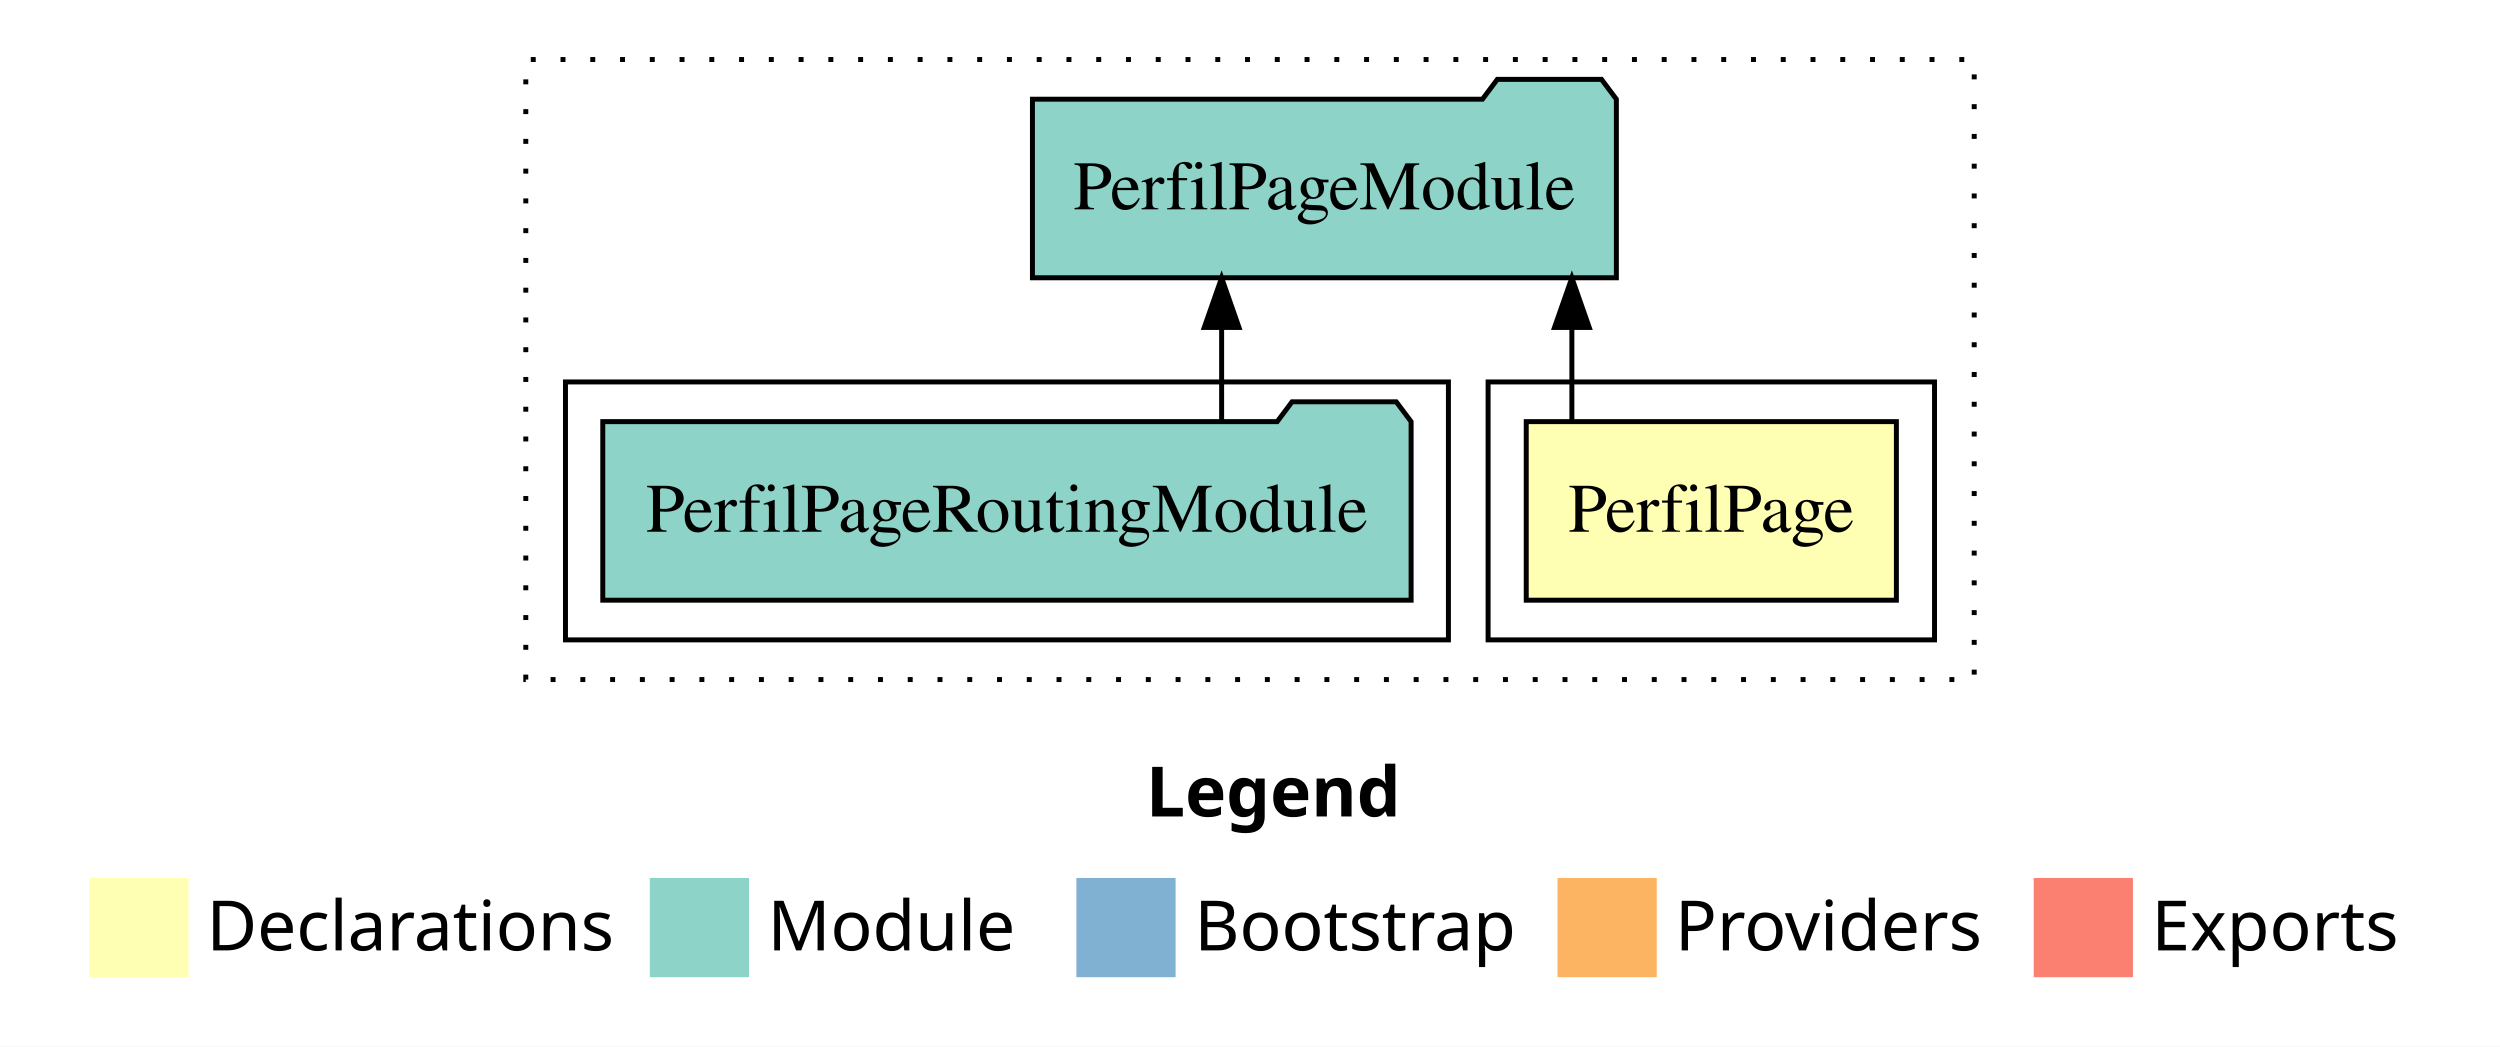
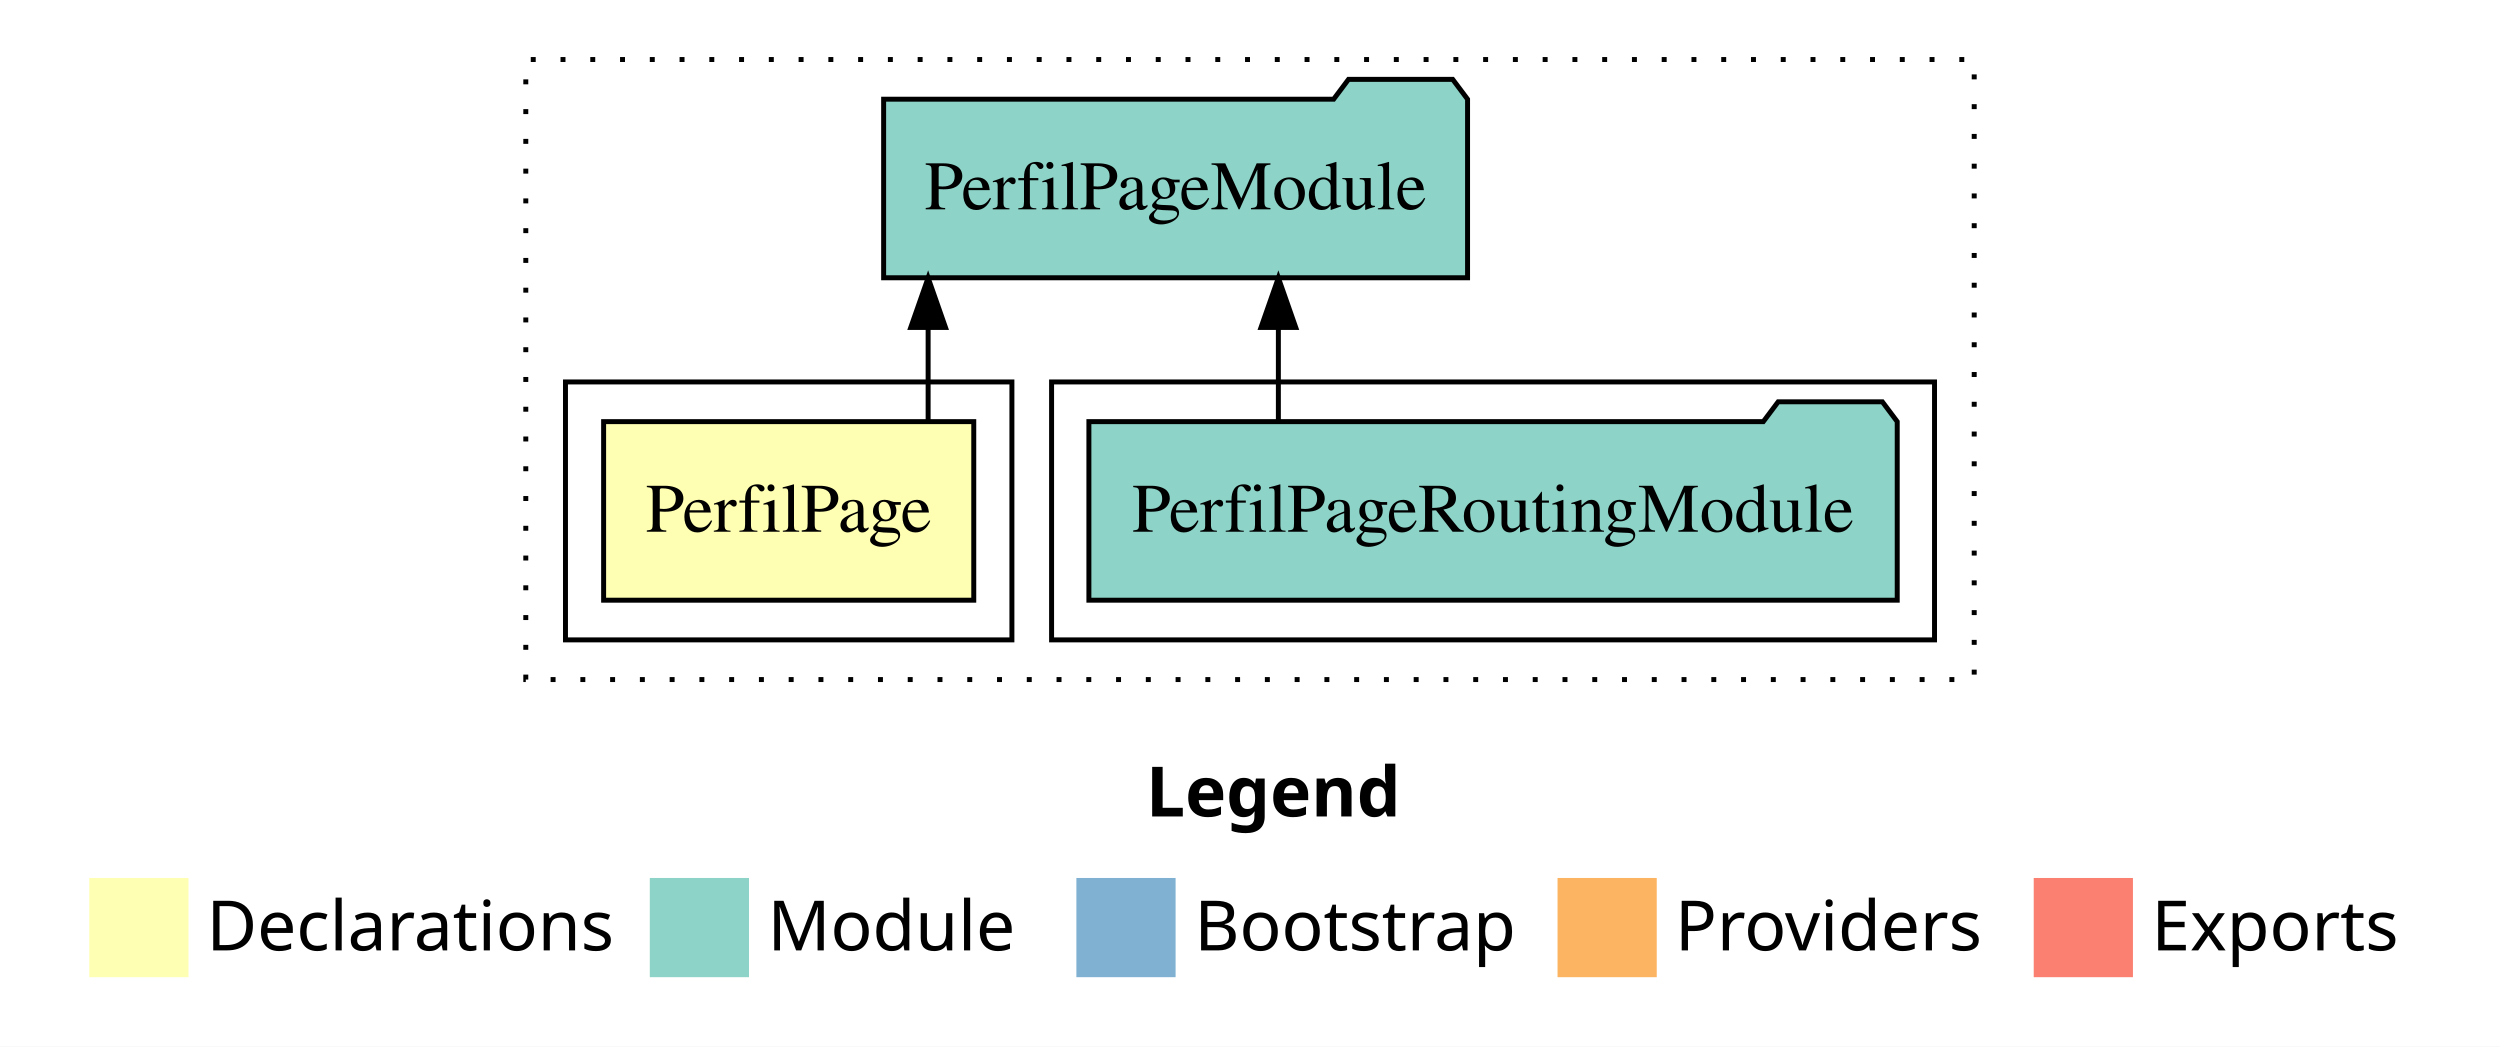
<svg xmlns="http://www.w3.org/2000/svg" width="504pt" height="211pt" viewBox="0.00 0.00 504.00 211.00">
  <g id="graph0" class="graph" transform="scale(1 1) rotate(0) translate(4 207)">
    <polygon fill="white" stroke="transparent" points="-4,4 -4,-207 500,-207 500,4 -4,4" />
    <text text-anchor="start" x="227.01" y="-42.4" font-family="Times-12" font-weight="bold" font-size="14.00">Legend</text>
    <polygon fill="#ffffb3" stroke="transparent" points="14,-10 14,-30 34,-30 34,-10 14,-10" />
    <text text-anchor="start" x="37.63" y="-15.4" font-family="Times-12" font-size="14.00">  Declarations</text>
    <polygon fill="#8dd3c7" stroke="transparent" points="127,-10 127,-30 147,-30 147,-10 127,-10" />
    <text text-anchor="start" x="150.73" y="-15.4" font-family="Times-12" font-size="14.00">  Module</text>
    <polygon fill="#80b1d3" stroke="transparent" points="213,-10 213,-30 233,-30 233,-10 213,-10" />
    <text text-anchor="start" x="236.78" y="-15.4" font-family="Times-12" font-size="14.00">  Bootstrap</text>
    <polygon fill="#fdb462" stroke="transparent" points="310,-10 310,-30 330,-30 330,-10 310,-10" />
    <text text-anchor="start" x="333.67" y="-15.4" font-family="Times-12" font-size="14.00">  Providers</text>
    <polygon fill="#fb8072" stroke="transparent" points="406,-10 406,-30 426,-30 426,-10 406,-10" />
    <text text-anchor="start" x="429.73" y="-15.4" font-family="Times-12" font-size="14.00">  Exports</text>
    <g id="clust1" class="cluster">
      <polygon fill="none" stroke="black" stroke-dasharray="1,5" points="102,-70 102,-195 394,-195 394,-70 102,-70" />
    </g>
+     <g id="clust4" class="cluster">
+       <polygon fill="none" stroke="black" points="208,-78 208,-130 386,-130 386,-78 208,-78" />
+     </g>
    <g id="clust2" class="cluster">
-       <polygon fill="none" stroke="black" points="296,-78 296,-130 386,-130 386,-78 296,-78" />
-     </g>
-     <g id="clust4" class="cluster">
-       <polygon fill="none" stroke="black" points="110,-78 110,-130 288,-130 288,-78 110,-78" />
+       <polygon fill="none" stroke="black" points="110,-78 110,-130 200,-130 200,-78 110,-78" />
    </g>
    <g id="node1" class="node">
-       <polygon fill="#ffffb3" stroke="black" points="378.31,-122 303.69,-122 303.69,-86 378.31,-86 378.31,-122" />
-       <text text-anchor="middle" x="341" y="-99.8" font-family="Times,serif" font-size="14.00">PerfilPage</text>
+       <polygon fill="#ffffb3" stroke="black" points="192.31,-122 117.69,-122 117.69,-86 192.31,-86 192.31,-122" />
+       <text text-anchor="middle" x="155" y="-99.8" font-family="Times,serif" font-size="14.00">PerfilPage</text>
    </g>
    <g id="node2" class="node">
-       <polygon fill="#8dd3c7" stroke="black" points="321.86,-187 318.86,-191 297.86,-191 294.86,-187 204.14,-187 204.14,-151 321.86,-151 321.86,-187" />
-       <text text-anchor="middle" x="263" y="-164.8" font-family="Times,serif" font-size="14.00">PerfilPageModule</text>
+       <polygon fill="#8dd3c7" stroke="black" points="291.86,-187 288.86,-191 267.86,-191 264.86,-187 174.14,-187 174.14,-151 291.86,-151 291.86,-187" />
+       <text text-anchor="middle" x="233" y="-164.8" font-family="Times,serif" font-size="14.00">PerfilPageModule</text>
    </g>
    <g id="edge1" class="edge">
-       <path fill="none" stroke="black" d="M312.89,-122.11C312.89,-122.11 312.89,-140.99 312.89,-140.99" />
-       <polygon fill="black" stroke="black" points="309.39,-140.99 312.89,-150.99 316.39,-140.99 309.39,-140.99" />
+       <path fill="none" stroke="black" d="M183.11,-122.11C183.11,-122.11 183.11,-140.99 183.11,-140.99" />
+       <polygon fill="black" stroke="black" points="179.61,-140.99 183.11,-150.99 186.61,-140.99 179.61,-140.99" />
    </g>
    <g id="node3" class="node">
-       <polygon fill="#8dd3c7" stroke="black" points="280.48,-122 277.48,-126 256.48,-126 253.48,-122 117.52,-122 117.52,-86 280.48,-86 280.48,-122" />
-       <text text-anchor="middle" x="199" y="-99.8" font-family="Times,serif" font-size="14.00">PerfilPageRoutingModule</text>
+       <polygon fill="#8dd3c7" stroke="black" points="378.48,-122 375.48,-126 354.48,-126 351.48,-122 215.52,-122 215.52,-86 378.48,-86 378.48,-122" />
+       <text text-anchor="middle" x="297" y="-99.8" font-family="Times,serif" font-size="14.00">PerfilPageRoutingModule</text>
    </g>
    <g id="edge2" class="edge">
-       <path fill="none" stroke="black" d="M242.28,-122.11C242.28,-122.11 242.28,-140.99 242.28,-140.99" />
-       <polygon fill="black" stroke="black" points="238.78,-140.99 242.28,-150.99 245.78,-140.99 238.78,-140.99" />
+       <path fill="none" stroke="black" d="M253.72,-122.11C253.72,-122.11 253.72,-140.99 253.72,-140.99" />
+       <polygon fill="black" stroke="black" points="250.22,-140.99 253.72,-150.99 257.22,-140.99 250.22,-140.99" />
    </g>
  </g>
</svg>
